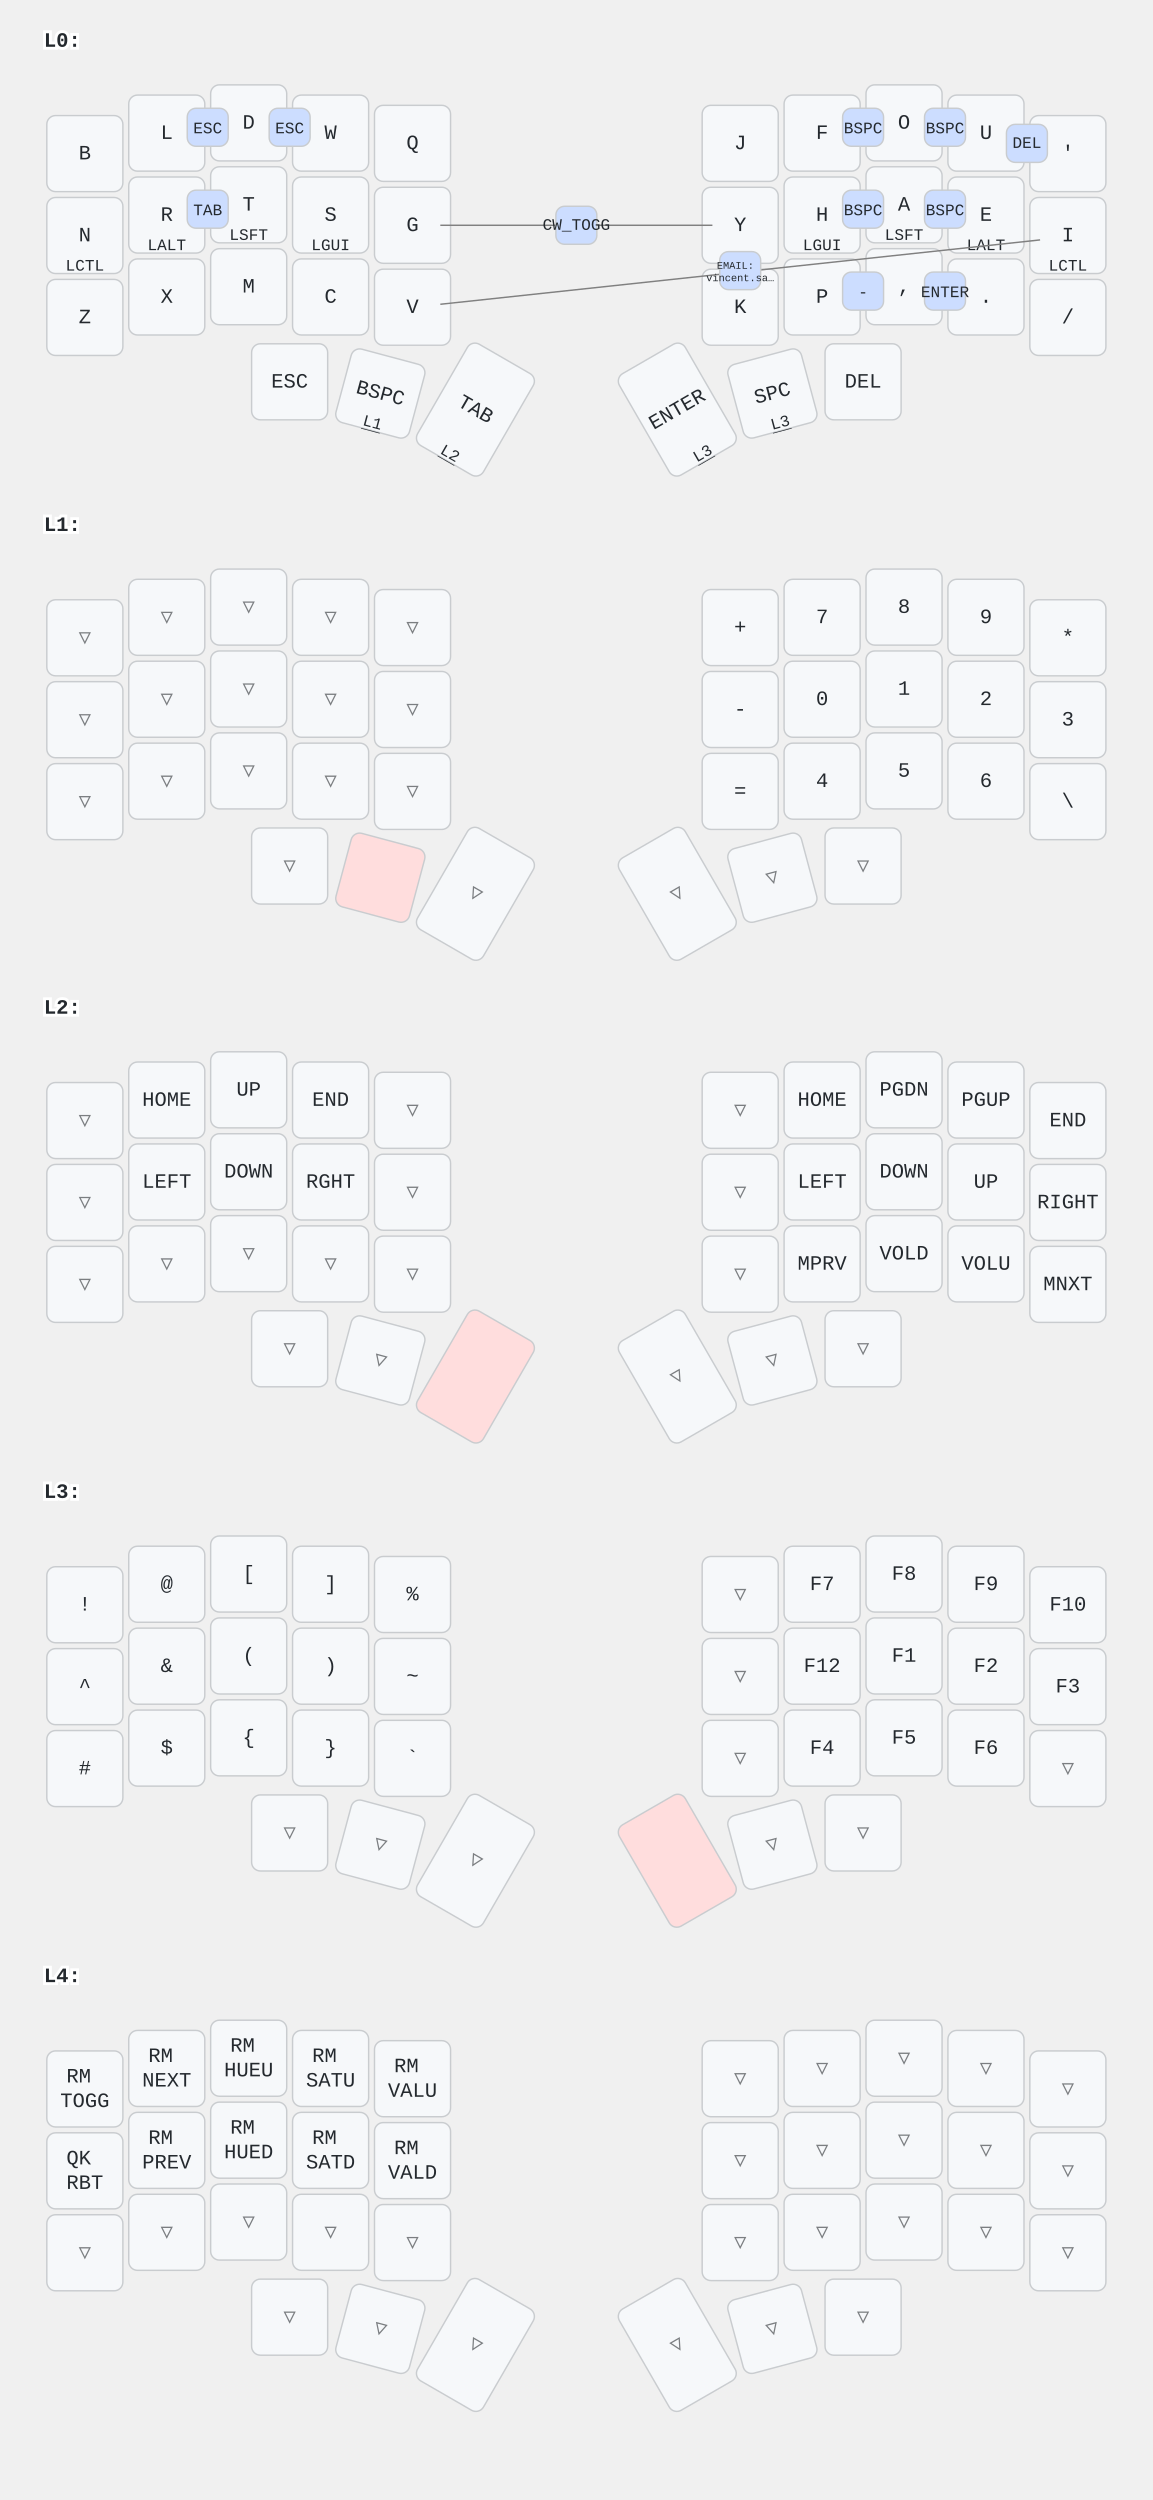
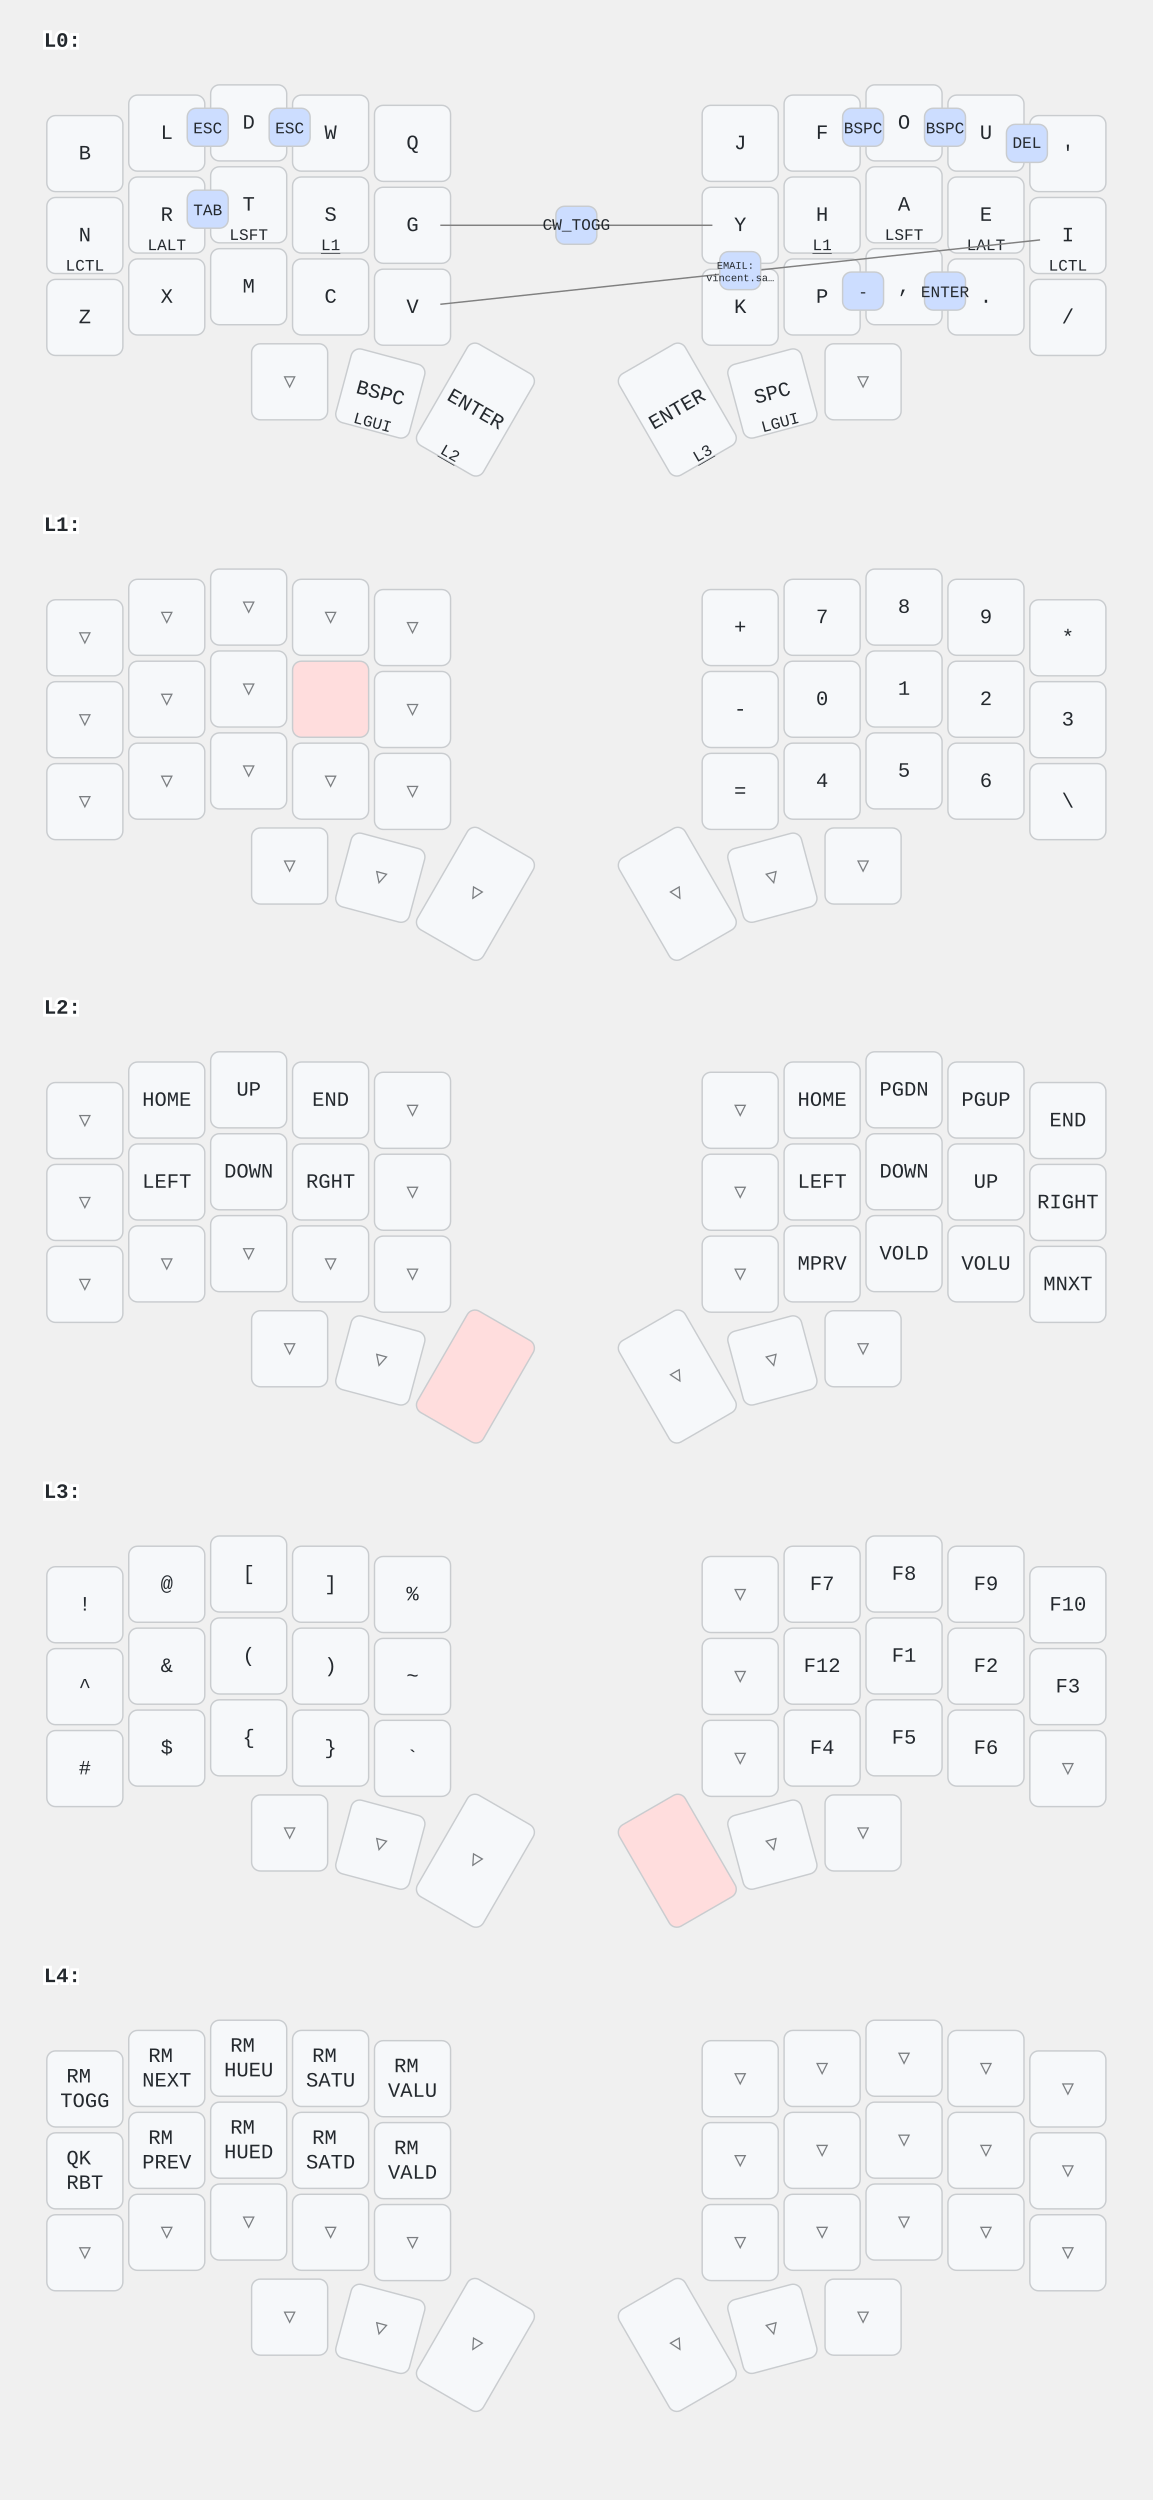
<svg xmlns="http://www.w3.org/2000/svg" width="788" height="1709" viewBox="0 0 788 1709" class="keymap">
  <style>/* inherit to force styles through use tags */
svg path {
    fill: inherit;
}

/* font and background color specifications */
svg.keymap {
    font-family: SFMono-Regular,Consolas,Liberation Mono,Menlo,monospace;
    font-size: 14px;
    font-kerning: normal;
    text-rendering: optimizeLegibility;
    fill: #24292e;
}

/* default key styling */
rect.key {
    fill: #f6f8fa;
}

rect.key, rect.combo {
    stroke: #c9cccf;
    stroke-width: 1;
}

/* default key side styling, only used is draw_key_sides is set */
rect.side {
    filter: brightness(90%);
}

/* color accent for combo boxes */
rect.combo, rect.combo-separate {
    fill: #cdf;
}

/* color accent for held keys */
rect.held, rect.combo.held {
    fill: #fdd;
}

/* color accent for ghost (optional) keys */
rect.ghost, rect.combo.ghost {
    stroke-dasharray: 4, 4;
    stroke-width: 2;
}

text {
    text-anchor: middle;
    dominant-baseline: middle;
}

/* styling for layer labels */
text.label {
    font-weight: bold;
    text-anchor: start;
    stroke: white;
    stroke-width: 4;
    paint-order: stroke;
}

/* styling for optional footer */
text.footer {
    text-anchor: end;
    dominant-baseline: auto;
    stroke: white;
    stroke-width: 4;
    paint-order: stroke;
}

/* styling for combo tap, and key non-tap label text */
text.combo, text.hold, text.shifted, text.left, text.right {
    font-size: 11px;
}

text.hold {
    text-anchor: middle;
    dominant-baseline: auto;
}

text.shifted {
    text-anchor: middle;
    dominant-baseline: hanging;
}

text.left {
    text-anchor: start;
}

text.right {
    text-anchor: end;
}

text.layer-activator {
    text-decoration: underline;
}

/* styling for hold/shifted label text in combo box */
text.combo.hold, text.combo.shifted, text.combo.left, text.combo.right {
    font-size: 8px;
}

/* lighter symbol for transparent keys */
text.trans {
    fill: #7b7e81;
}

/* styling for combo dendrons */
path.combo {
    stroke-width: 1;
    stroke: gray;
    fill: none;
}

/* Start Tabler Icons Cleanup */
/* cannot use height/width with glyphs */
.icon-tabler &gt; path {
    fill: inherit;
    stroke: inherit;
    stroke-width: 2;
}
/* hide tabler's default box */
.icon-tabler &gt; path[stroke="none"][fill="none"] {
    visibility: hidden;
}
/* End Tabler Icons Cleanup */
</style>
  <g transform="translate(30, 0)" class="layer-L0">
    <text x="0" y="28" class="label" id="L0">L0:</text>
    <g transform="translate(0, 56)">
      <g transform="translate(28, 49)" class="key keypos-0">
        <rect rx="6" ry="6" x="-26" y="-26" width="52" height="52" class="key" />
        <text x="0" y="0" class="key tap">B</text>
      </g>
      <g transform="translate(84, 35)" class="key keypos-1">
        <rect rx="6" ry="6" x="-26" y="-26" width="52" height="52" class="key" />
        <text x="0" y="0" class="key tap">L</text>
      </g>
      <g transform="translate(140, 28)" class="key keypos-2">
        <rect rx="6" ry="6" x="-26" y="-26" width="52" height="52" class="key" />
        <text x="0" y="0" class="key tap">D</text>
      </g>
      <g transform="translate(196, 35)" class="key keypos-3">
        <rect rx="6" ry="6" x="-26" y="-26" width="52" height="52" class="key" />
        <text x="0" y="0" class="key tap">W</text>
      </g>
      <g transform="translate(252, 42)" class="key keypos-4">
        <rect rx="6" ry="6" x="-26" y="-26" width="52" height="52" class="key" />
        <text x="0" y="0" class="key tap">Q</text>
      </g>
      <g transform="translate(476, 42)" class="key keypos-5">
        <rect rx="6" ry="6" x="-26" y="-26" width="52" height="52" class="key" />
        <text x="0" y="0" class="key tap">J</text>
      </g>
      <g transform="translate(532, 35)" class="key keypos-6">
        <rect rx="6" ry="6" x="-26" y="-26" width="52" height="52" class="key" />
        <text x="0" y="0" class="key tap">F</text>
      </g>
      <g transform="translate(588, 28)" class="key keypos-7">
        <rect rx="6" ry="6" x="-26" y="-26" width="52" height="52" class="key" />
        <text x="0" y="0" class="key tap">O</text>
      </g>
      <g transform="translate(644, 35)" class="key keypos-8">
        <rect rx="6" ry="6" x="-26" y="-26" width="52" height="52" class="key" />
        <text x="0" y="0" class="key tap">U</text>
      </g>
      <g transform="translate(700, 49)" class="key keypos-9">
        <rect rx="6" ry="6" x="-26" y="-26" width="52" height="52" class="key" />
        <text x="0" y="0" class="key tap">'</text>
      </g>
      <g transform="translate(28, 105)" class="key keypos-10">
        <rect rx="6" ry="6" x="-26" y="-26" width="52" height="52" class="key" />
        <text x="0" y="0" class="key tap">N</text>
        <text x="0" y="24" class="key hold">LCTL</text>
      </g>
      <g transform="translate(84, 91)" class="key keypos-11">
        <rect rx="6" ry="6" x="-26" y="-26" width="52" height="52" class="key" />
        <text x="0" y="0" class="key tap">R</text>
        <text x="0" y="24" class="key hold">LALT</text>
      </g>
      <g transform="translate(140, 84)" class="key keypos-12">
        <rect rx="6" ry="6" x="-26" y="-26" width="52" height="52" class="key" />
        <text x="0" y="0" class="key tap">T</text>
        <text x="0" y="24" class="key hold">LSFT</text>
      </g>
      <g transform="translate(196, 91)" class="key keypos-13">
        <rect rx="6" ry="6" x="-26" y="-26" width="52" height="52" class="key" />
        <text x="0" y="0" class="key tap">S</text>
-         <text x="0" y="24" class="key hold">LGUI</text>
-       </g>
-       <g transform="translate(252, 98)" class="key keypos-14">
-         <rect rx="6" ry="6" x="-26" y="-26" width="52" height="52" class="key" />
-         <text x="0" y="0" class="key tap">G</text>
-       </g>
-       <g transform="translate(476, 98)" class="key keypos-15">
-         <rect rx="6" ry="6" x="-26" y="-26" width="52" height="52" class="key" />
-         <text x="0" y="0" class="key tap">Y</text>
-       </g>
-       <g transform="translate(532, 91)" class="key keypos-16">
-         <rect rx="6" ry="6" x="-26" y="-26" width="52" height="52" class="key" />
-         <text x="0" y="0" class="key tap">H</text>
-         <text x="0" y="24" class="key hold">LGUI</text>
-       </g>
-       <g transform="translate(588, 84)" class="key keypos-17">
-         <rect rx="6" ry="6" x="-26" y="-26" width="52" height="52" class="key" />
-         <text x="0" y="0" class="key tap">A</text>
-         <text x="0" y="24" class="key hold">LSFT</text>
-       </g>
-       <g transform="translate(644, 91)" class="key keypos-18">
-         <rect rx="6" ry="6" x="-26" y="-26" width="52" height="52" class="key" />
-         <text x="0" y="0" class="key tap">E</text>
-         <text x="0" y="24" class="key hold">LALT</text>
-       </g>
-       <g transform="translate(700, 105)" class="key keypos-19">
-         <rect rx="6" ry="6" x="-26" y="-26" width="52" height="52" class="key" />
-         <text x="0" y="0" class="key tap">I</text>
-         <text x="0" y="24" class="key hold">LCTL</text>
-       </g>
-       <g transform="translate(28, 161)" class="key keypos-20">
-         <rect rx="6" ry="6" x="-26" y="-26" width="52" height="52" class="key" />
-         <text x="0" y="0" class="key tap">Z</text>
-       </g>
-       <g transform="translate(84, 147)" class="key keypos-21">
-         <rect rx="6" ry="6" x="-26" y="-26" width="52" height="52" class="key" />
-         <text x="0" y="0" class="key tap">X</text>
-       </g>
-       <g transform="translate(140, 140)" class="key keypos-22">
-         <rect rx="6" ry="6" x="-26" y="-26" width="52" height="52" class="key" />
-         <text x="0" y="0" class="key tap">M</text>
-       </g>
-       <g transform="translate(196, 147)" class="key keypos-23">
-         <rect rx="6" ry="6" x="-26" y="-26" width="52" height="52" class="key" />
-         <text x="0" y="0" class="key tap">C</text>
-       </g>
-       <g transform="translate(252, 154)" class="key keypos-24">
-         <rect rx="6" ry="6" x="-26" y="-26" width="52" height="52" class="key" />
-         <text x="0" y="0" class="key tap">V</text>
-       </g>
-       <g transform="translate(476, 154)" class="key keypos-25">
-         <rect rx="6" ry="6" x="-26" y="-26" width="52" height="52" class="key" />
-         <text x="0" y="0" class="key tap">K</text>
-       </g>
-       <g transform="translate(532, 147)" class="key keypos-26">
-         <rect rx="6" ry="6" x="-26" y="-26" width="52" height="52" class="key" />
-         <text x="0" y="0" class="key tap">P</text>
-       </g>
-       <g transform="translate(588, 140)" class="key keypos-27">
-         <rect rx="6" ry="6" x="-26" y="-26" width="52" height="52" class="key" />
-         <text x="0" y="0" class="key tap">,</text>
-       </g>
-       <g transform="translate(644, 147)" class="key keypos-28">
-         <rect rx="6" ry="6" x="-26" y="-26" width="52" height="52" class="key" />
-         <text x="0" y="0" class="key tap">.</text>
-       </g>
-       <g transform="translate(700, 161)" class="key keypos-29">
-         <rect rx="6" ry="6" x="-26" y="-26" width="52" height="52" class="key" />
-         <text x="0" y="0" class="key tap">/</text>
-       </g>
-       <g transform="translate(168, 205)" class="key keypos-30">
-         <rect rx="6" ry="6" x="-26" y="-26" width="52" height="52" class="key" />
-         <text x="0" y="0" class="key tap">ESC</text>
-       </g>
-       <g transform="translate(230, 213) rotate(15.0)" class="key keypos-31">
-         <rect rx="6" ry="6" x="-26" y="-26" width="52" height="52" class="key" />
-         <text x="0" y="0" class="key tap">BSPC</text>
        <a href="#L1">
          <text x="0" y="24" class="key hold layer-activator">L1</text>
        </a>
      </g>
+       <g transform="translate(252, 98)" class="key keypos-14">
+         <rect rx="6" ry="6" x="-26" y="-26" width="52" height="52" class="key" />
+         <text x="0" y="0" class="key tap">G</text>
+       </g>
+       <g transform="translate(476, 98)" class="key keypos-15">
+         <rect rx="6" ry="6" x="-26" y="-26" width="52" height="52" class="key" />
+         <text x="0" y="0" class="key tap">Y</text>
+       </g>
+       <g transform="translate(532, 91)" class="key keypos-16">
+         <rect rx="6" ry="6" x="-26" y="-26" width="52" height="52" class="key" />
+         <text x="0" y="0" class="key tap">H</text>
+         <a href="#L1">
+           <text x="0" y="24" class="key hold layer-activator">L1</text>
+         </a>
+       </g>
+       <g transform="translate(588, 84)" class="key keypos-17">
+         <rect rx="6" ry="6" x="-26" y="-26" width="52" height="52" class="key" />
+         <text x="0" y="0" class="key tap">A</text>
+         <text x="0" y="24" class="key hold">LSFT</text>
+       </g>
+       <g transform="translate(644, 91)" class="key keypos-18">
+         <rect rx="6" ry="6" x="-26" y="-26" width="52" height="52" class="key" />
+         <text x="0" y="0" class="key tap">E</text>
+         <text x="0" y="24" class="key hold">LALT</text>
+       </g>
+       <g transform="translate(700, 105)" class="key keypos-19">
+         <rect rx="6" ry="6" x="-26" y="-26" width="52" height="52" class="key" />
+         <text x="0" y="0" class="key tap">I</text>
+         <text x="0" y="24" class="key hold">LCTL</text>
+       </g>
+       <g transform="translate(28, 161)" class="key keypos-20">
+         <rect rx="6" ry="6" x="-26" y="-26" width="52" height="52" class="key" />
+         <text x="0" y="0" class="key tap">Z</text>
+       </g>
+       <g transform="translate(84, 147)" class="key keypos-21">
+         <rect rx="6" ry="6" x="-26" y="-26" width="52" height="52" class="key" />
+         <text x="0" y="0" class="key tap">X</text>
+       </g>
+       <g transform="translate(140, 140)" class="key keypos-22">
+         <rect rx="6" ry="6" x="-26" y="-26" width="52" height="52" class="key" />
+         <text x="0" y="0" class="key tap">M</text>
+       </g>
+       <g transform="translate(196, 147)" class="key keypos-23">
+         <rect rx="6" ry="6" x="-26" y="-26" width="52" height="52" class="key" />
+         <text x="0" y="0" class="key tap">C</text>
+       </g>
+       <g transform="translate(252, 154)" class="key keypos-24">
+         <rect rx="6" ry="6" x="-26" y="-26" width="52" height="52" class="key" />
+         <text x="0" y="0" class="key tap">V</text>
+       </g>
+       <g transform="translate(476, 154)" class="key keypos-25">
+         <rect rx="6" ry="6" x="-26" y="-26" width="52" height="52" class="key" />
+         <text x="0" y="0" class="key tap">K</text>
+       </g>
+       <g transform="translate(532, 147)" class="key keypos-26">
+         <rect rx="6" ry="6" x="-26" y="-26" width="52" height="52" class="key" />
+         <text x="0" y="0" class="key tap">P</text>
+       </g>
+       <g transform="translate(588, 140)" class="key keypos-27">
+         <rect rx="6" ry="6" x="-26" y="-26" width="52" height="52" class="key" />
+         <text x="0" y="0" class="key tap">,</text>
+       </g>
+       <g transform="translate(644, 147)" class="key keypos-28">
+         <rect rx="6" ry="6" x="-26" y="-26" width="52" height="52" class="key" />
+         <text x="0" y="0" class="key tap">.</text>
+       </g>
+       <g transform="translate(700, 161)" class="key keypos-29">
+         <rect rx="6" ry="6" x="-26" y="-26" width="52" height="52" class="key" />
+         <text x="0" y="0" class="key tap">/</text>
+       </g>
+       <g transform="translate(168, 205)" class="key trans keypos-30">
+         <rect rx="6" ry="6" x="-26" y="-26" width="52" height="52" class="key trans" />
+         <text x="0" y="0" class="key trans tap">▽</text>
+       </g>
+       <g transform="translate(230, 213) rotate(15.0)" class="key keypos-31">
+         <rect rx="6" ry="6" x="-26" y="-26" width="52" height="52" class="key" />
+         <text x="0" y="0" class="key tap">BSPC</text>
+         <text x="0" y="24" class="key hold">LGUI</text>
+       </g>
      <g transform="translate(295, 224) rotate(30.0)" class="key keypos-32">
        <rect rx="6" ry="6" x="-26" y="-40" width="52" height="80" class="key" />
-         <text x="0" y="0" class="key tap">TAB</text>
+         <text x="0" y="0" class="key tap">ENTER</text>
        <a href="#L2">
          <text x="0" y="38" class="key hold layer-activator">L2</text>
        </a>
      </g>
      <g transform="translate(433, 224) rotate(-30.0)" class="key keypos-33">
        <rect rx="6" ry="6" x="-26" y="-40" width="52" height="80" class="key" />
        <text x="0" y="0" class="key tap">ENTER</text>
        <a href="#L3">
          <text x="0" y="38" class="key hold layer-activator">L3</text>
        </a>
      </g>
      <g transform="translate(498, 213) rotate(-15.0)" class="key keypos-34">
        <rect rx="6" ry="6" x="-26" y="-26" width="52" height="52" class="key" />
        <text x="0" y="0" class="key tap">SPC</text>
-         <a href="#L3">
-           <text x="0" y="24" class="key hold layer-activator">L3</text>
-         </a>
-       </g>
-       <g transform="translate(560, 205)" class="key keypos-35">
-         <rect rx="6" ry="6" x="-26" y="-26" width="52" height="52" class="key" />
-         <text x="0" y="0" class="key tap">DEL</text>
+         <text x="0" y="24" class="key hold">LGUI</text>
+       </g>
+       <g transform="translate(560, 205)" class="key trans keypos-35">
+         <rect rx="6" ry="6" x="-26" y="-26" width="52" height="52" class="key trans" />
+         <text x="0" y="0" class="key trans tap">▽</text>
      </g>
      <g class="combo combopos-0">
        <rect rx="6" ry="6" x="154" y="18" width="28" height="26" class="combo" />
        <text x="168" y="32" class="combo tap">ESC</text>
      </g>
      <g class="combo combopos-1">
        <rect rx="6" ry="6" x="98" y="18" width="28" height="26" class="combo" />
        <text x="112" y="32" class="combo tap">ESC</text>
      </g>
      <g class="combo combopos-2">
        <rect rx="6" ry="6" x="98" y="74" width="28" height="26" class="combo" />
        <text x="112" y="88" class="combo tap">TAB</text>
      </g>
      <g class="combo combopos-3">
-         <rect rx="6" ry="6" x="546" y="74" width="28" height="26" class="combo" />
-         <text x="560" y="88" class="combo tap">BSPC</text>
-       </g>
-       <g class="combo combopos-4">
-         <rect rx="6" ry="6" x="602" y="74" width="28" height="26" class="combo" />
-         <text x="616" y="88" class="combo tap">BSPC</text>
-       </g>
-       <g class="combo combopos-5">
        <rect rx="6" ry="6" x="658" y="29" width="28" height="26" class="combo" />
        <text x="672" y="42" class="combo tap">DEL</text>
      </g>
-       <g class="combo combopos-6">
+       <g class="combo combopos-4">
        <rect rx="6" ry="6" x="546" y="18" width="28" height="26" class="combo" />
        <text x="560" y="32" class="combo tap">BSPC</text>
      </g>
-       <g class="combo combopos-7">
+       <g class="combo combopos-5">
        <rect rx="6" ry="6" x="602" y="18" width="28" height="26" class="combo" />
        <text x="616" y="32" class="combo tap">BSPC</text>
      </g>
-       <g class="combo combopos-8">
+       <g class="combo combopos-6">
        <rect rx="6" ry="6" x="546" y="130" width="28" height="26" class="combo" />
        <text x="560" y="144" class="combo tap">-</text>
      </g>
-       <g class="combo combopos-9">
+       <g class="combo combopos-7">
        <rect rx="6" ry="6" x="602" y="130" width="28" height="26" class="combo" />
        <text x="616" y="144" class="combo tap">ENTER</text>
      </g>
-       <g class="combo combopos-10">
+       <g class="combo combopos-8">
        <path d="M364,98 l-93,0" class="combo" />
        <path d="M364,98 l93,0" class="combo" />
        <rect rx="6" ry="6" x="350" y="85" width="28" height="26" class="combo" />
        <text x="364" y="98" class="combo tap">CW_TOGG</text>
      </g>
-       <g class="combo combopos-11">
+       <g class="combo combopos-9">
        <path d="M476,130 l-205,22" class="combo" />
        <path d="M476,130 l205,-22" class="combo" />
        <rect rx="6" ry="6" x="462" y="116" width="28" height="26" class="combo" />
        <text x="476" y="130" class="combo tap">
          <tspan x="476" dy="-0.6em" style="font-size: 64%">EMAIL:</tspan>
          <tspan x="476" dy="1.2em" style="font-size: 64%">vincent.sa…</tspan>
        </text>
      </g>
    </g>
  </g>
  <g transform="translate(30, 331)" class="layer-L1">
    <text x="0" y="28" class="label" id="L1">L1:</text>
    <g transform="translate(0, 56)">
      <g transform="translate(28, 49)" class="key trans keypos-0">
        <rect rx="6" ry="6" x="-26" y="-26" width="52" height="52" class="key trans" />
        <text x="0" y="0" class="key trans tap">▽</text>
      </g>
      <g transform="translate(84, 35)" class="key trans keypos-1">
        <rect rx="6" ry="6" x="-26" y="-26" width="52" height="52" class="key trans" />
        <text x="0" y="0" class="key trans tap">▽</text>
      </g>
      <g transform="translate(140, 28)" class="key trans keypos-2">
        <rect rx="6" ry="6" x="-26" y="-26" width="52" height="52" class="key trans" />
        <text x="0" y="0" class="key trans tap">▽</text>
      </g>
      <g transform="translate(196, 35)" class="key trans keypos-3">
        <rect rx="6" ry="6" x="-26" y="-26" width="52" height="52" class="key trans" />
        <text x="0" y="0" class="key trans tap">▽</text>
      </g>
      <g transform="translate(252, 42)" class="key trans keypos-4">
        <rect rx="6" ry="6" x="-26" y="-26" width="52" height="52" class="key trans" />
        <text x="0" y="0" class="key trans tap">▽</text>
      </g>
      <g transform="translate(476, 42)" class="key keypos-5">
        <rect rx="6" ry="6" x="-26" y="-26" width="52" height="52" class="key" />
        <text x="0" y="0" class="key tap">+</text>
      </g>
      <g transform="translate(532, 35)" class="key keypos-6">
        <rect rx="6" ry="6" x="-26" y="-26" width="52" height="52" class="key" />
        <text x="0" y="0" class="key tap">7</text>
      </g>
      <g transform="translate(588, 28)" class="key keypos-7">
        <rect rx="6" ry="6" x="-26" y="-26" width="52" height="52" class="key" />
        <text x="0" y="0" class="key tap">8</text>
      </g>
      <g transform="translate(644, 35)" class="key keypos-8">
        <rect rx="6" ry="6" x="-26" y="-26" width="52" height="52" class="key" />
        <text x="0" y="0" class="key tap">9</text>
      </g>
      <g transform="translate(700, 49)" class="key keypos-9">
        <rect rx="6" ry="6" x="-26" y="-26" width="52" height="52" class="key" />
        <text x="0" y="0" class="key tap">*</text>
      </g>
      <g transform="translate(28, 105)" class="key trans keypos-10">
        <rect rx="6" ry="6" x="-26" y="-26" width="52" height="52" class="key trans" />
        <text x="0" y="0" class="key trans tap">▽</text>
      </g>
      <g transform="translate(84, 91)" class="key trans keypos-11">
        <rect rx="6" ry="6" x="-26" y="-26" width="52" height="52" class="key trans" />
        <text x="0" y="0" class="key trans tap">▽</text>
      </g>
      <g transform="translate(140, 84)" class="key trans keypos-12">
        <rect rx="6" ry="6" x="-26" y="-26" width="52" height="52" class="key trans" />
        <text x="0" y="0" class="key trans tap">▽</text>
      </g>
-       <g transform="translate(196, 91)" class="key trans keypos-13">
-         <rect rx="6" ry="6" x="-26" y="-26" width="52" height="52" class="key trans" />
-         <text x="0" y="0" class="key trans tap">▽</text>
+       <g transform="translate(196, 91)" class="key held keypos-13">
+         <rect rx="6" ry="6" x="-26" y="-26" width="52" height="52" class="key held" />
      </g>
      <g transform="translate(252, 98)" class="key trans keypos-14">
        <rect rx="6" ry="6" x="-26" y="-26" width="52" height="52" class="key trans" />
        <text x="0" y="0" class="key trans tap">▽</text>
      </g>
      <g transform="translate(476, 98)" class="key keypos-15">
        <rect rx="6" ry="6" x="-26" y="-26" width="52" height="52" class="key" />
        <text x="0" y="0" class="key tap">-</text>
      </g>
      <g transform="translate(532, 91)" class="key keypos-16">
        <rect rx="6" ry="6" x="-26" y="-26" width="52" height="52" class="key" />
        <text x="0" y="0" class="key tap">0</text>
      </g>
      <g transform="translate(588, 84)" class="key keypos-17">
        <rect rx="6" ry="6" x="-26" y="-26" width="52" height="52" class="key" />
        <text x="0" y="0" class="key tap">1</text>
      </g>
      <g transform="translate(644, 91)" class="key keypos-18">
        <rect rx="6" ry="6" x="-26" y="-26" width="52" height="52" class="key" />
        <text x="0" y="0" class="key tap">2</text>
      </g>
      <g transform="translate(700, 105)" class="key keypos-19">
        <rect rx="6" ry="6" x="-26" y="-26" width="52" height="52" class="key" />
        <text x="0" y="0" class="key tap">3</text>
      </g>
      <g transform="translate(28, 161)" class="key trans keypos-20">
        <rect rx="6" ry="6" x="-26" y="-26" width="52" height="52" class="key trans" />
        <text x="0" y="0" class="key trans tap">▽</text>
      </g>
      <g transform="translate(84, 147)" class="key trans keypos-21">
        <rect rx="6" ry="6" x="-26" y="-26" width="52" height="52" class="key trans" />
        <text x="0" y="0" class="key trans tap">▽</text>
      </g>
      <g transform="translate(140, 140)" class="key trans keypos-22">
        <rect rx="6" ry="6" x="-26" y="-26" width="52" height="52" class="key trans" />
        <text x="0" y="0" class="key trans tap">▽</text>
      </g>
      <g transform="translate(196, 147)" class="key trans keypos-23">
        <rect rx="6" ry="6" x="-26" y="-26" width="52" height="52" class="key trans" />
        <text x="0" y="0" class="key trans tap">▽</text>
      </g>
      <g transform="translate(252, 154)" class="key trans keypos-24">
        <rect rx="6" ry="6" x="-26" y="-26" width="52" height="52" class="key trans" />
        <text x="0" y="0" class="key trans tap">▽</text>
      </g>
      <g transform="translate(476, 154)" class="key keypos-25">
        <rect rx="6" ry="6" x="-26" y="-26" width="52" height="52" class="key" />
        <text x="0" y="0" class="key tap">=</text>
      </g>
      <g transform="translate(532, 147)" class="key keypos-26">
        <rect rx="6" ry="6" x="-26" y="-26" width="52" height="52" class="key" />
        <text x="0" y="0" class="key tap">4</text>
      </g>
      <g transform="translate(588, 140)" class="key keypos-27">
        <rect rx="6" ry="6" x="-26" y="-26" width="52" height="52" class="key" />
        <text x="0" y="0" class="key tap">5</text>
      </g>
      <g transform="translate(644, 147)" class="key keypos-28">
        <rect rx="6" ry="6" x="-26" y="-26" width="52" height="52" class="key" />
        <text x="0" y="0" class="key tap">6</text>
      </g>
      <g transform="translate(700, 161)" class="key keypos-29">
        <rect rx="6" ry="6" x="-26" y="-26" width="52" height="52" class="key" />
        <text x="0" y="0" class="key tap">\</text>
      </g>
      <g transform="translate(168, 205)" class="key trans keypos-30">
        <rect rx="6" ry="6" x="-26" y="-26" width="52" height="52" class="key trans" />
        <text x="0" y="0" class="key trans tap">▽</text>
      </g>
-       <g transform="translate(230, 213) rotate(15.0)" class="key held keypos-31">
-         <rect rx="6" ry="6" x="-26" y="-26" width="52" height="52" class="key held" />
+       <g transform="translate(230, 213) rotate(15.0)" class="key trans keypos-31">
+         <rect rx="6" ry="6" x="-26" y="-26" width="52" height="52" class="key trans" />
+         <text x="0" y="0" class="key trans tap">▽</text>
      </g>
      <g transform="translate(295, 224) rotate(30.0)" class="key trans keypos-32">
        <rect rx="6" ry="6" x="-26" y="-40" width="52" height="80" class="key trans" />
        <text x="0" y="0" class="key trans tap">▽</text>
      </g>
      <g transform="translate(433, 224) rotate(-30.0)" class="key trans keypos-33">
        <rect rx="6" ry="6" x="-26" y="-40" width="52" height="80" class="key trans" />
        <text x="0" y="0" class="key trans tap">▽</text>
      </g>
      <g transform="translate(498, 213) rotate(-15.0)" class="key trans keypos-34">
        <rect rx="6" ry="6" x="-26" y="-26" width="52" height="52" class="key trans" />
        <text x="0" y="0" class="key trans tap">▽</text>
      </g>
      <g transform="translate(560, 205)" class="key trans keypos-35">
        <rect rx="6" ry="6" x="-26" y="-26" width="52" height="52" class="key trans" />
        <text x="0" y="0" class="key trans tap">▽</text>
      </g>
    </g>
  </g>
  <g transform="translate(30, 661)" class="layer-L2">
    <text x="0" y="28" class="label" id="L2">L2:</text>
    <g transform="translate(0, 56)">
      <g transform="translate(28, 49)" class="key trans keypos-0">
        <rect rx="6" ry="6" x="-26" y="-26" width="52" height="52" class="key trans" />
        <text x="0" y="0" class="key trans tap">▽</text>
      </g>
      <g transform="translate(84, 35)" class="key keypos-1">
        <rect rx="6" ry="6" x="-26" y="-26" width="52" height="52" class="key" />
        <text x="0" y="0" class="key tap">HOME</text>
      </g>
      <g transform="translate(140, 28)" class="key keypos-2">
        <rect rx="6" ry="6" x="-26" y="-26" width="52" height="52" class="key" />
        <text x="0" y="0" class="key tap">UP</text>
      </g>
      <g transform="translate(196, 35)" class="key keypos-3">
        <rect rx="6" ry="6" x="-26" y="-26" width="52" height="52" class="key" />
        <text x="0" y="0" class="key tap">END</text>
      </g>
      <g transform="translate(252, 42)" class="key trans keypos-4">
        <rect rx="6" ry="6" x="-26" y="-26" width="52" height="52" class="key trans" />
        <text x="0" y="0" class="key trans tap">▽</text>
      </g>
      <g transform="translate(476, 42)" class="key trans keypos-5">
        <rect rx="6" ry="6" x="-26" y="-26" width="52" height="52" class="key trans" />
        <text x="0" y="0" class="key trans tap">▽</text>
      </g>
      <g transform="translate(532, 35)" class="key keypos-6">
        <rect rx="6" ry="6" x="-26" y="-26" width="52" height="52" class="key" />
        <text x="0" y="0" class="key tap">HOME</text>
      </g>
      <g transform="translate(588, 28)" class="key keypos-7">
        <rect rx="6" ry="6" x="-26" y="-26" width="52" height="52" class="key" />
        <text x="0" y="0" class="key tap">PGDN</text>
      </g>
      <g transform="translate(644, 35)" class="key keypos-8">
        <rect rx="6" ry="6" x="-26" y="-26" width="52" height="52" class="key" />
        <text x="0" y="0" class="key tap">PGUP</text>
      </g>
      <g transform="translate(700, 49)" class="key keypos-9">
        <rect rx="6" ry="6" x="-26" y="-26" width="52" height="52" class="key" />
        <text x="0" y="0" class="key tap">END</text>
      </g>
      <g transform="translate(28, 105)" class="key trans keypos-10">
        <rect rx="6" ry="6" x="-26" y="-26" width="52" height="52" class="key trans" />
        <text x="0" y="0" class="key trans tap">▽</text>
      </g>
      <g transform="translate(84, 91)" class="key keypos-11">
        <rect rx="6" ry="6" x="-26" y="-26" width="52" height="52" class="key" />
        <text x="0" y="0" class="key tap">LEFT</text>
      </g>
      <g transform="translate(140, 84)" class="key keypos-12">
        <rect rx="6" ry="6" x="-26" y="-26" width="52" height="52" class="key" />
        <text x="0" y="0" class="key tap">DOWN</text>
      </g>
      <g transform="translate(196, 91)" class="key keypos-13">
        <rect rx="6" ry="6" x="-26" y="-26" width="52" height="52" class="key" />
        <text x="0" y="0" class="key tap">RGHT</text>
      </g>
      <g transform="translate(252, 98)" class="key trans keypos-14">
        <rect rx="6" ry="6" x="-26" y="-26" width="52" height="52" class="key trans" />
        <text x="0" y="0" class="key trans tap">▽</text>
      </g>
      <g transform="translate(476, 98)" class="key trans keypos-15">
        <rect rx="6" ry="6" x="-26" y="-26" width="52" height="52" class="key trans" />
        <text x="0" y="0" class="key trans tap">▽</text>
      </g>
      <g transform="translate(532, 91)" class="key keypos-16">
        <rect rx="6" ry="6" x="-26" y="-26" width="52" height="52" class="key" />
        <text x="0" y="0" class="key tap">LEFT</text>
      </g>
      <g transform="translate(588, 84)" class="key keypos-17">
        <rect rx="6" ry="6" x="-26" y="-26" width="52" height="52" class="key" />
        <text x="0" y="0" class="key tap">DOWN</text>
      </g>
      <g transform="translate(644, 91)" class="key keypos-18">
        <rect rx="6" ry="6" x="-26" y="-26" width="52" height="52" class="key" />
        <text x="0" y="0" class="key tap">UP</text>
      </g>
      <g transform="translate(700, 105)" class="key keypos-19">
        <rect rx="6" ry="6" x="-26" y="-26" width="52" height="52" class="key" />
        <text x="0" y="0" class="key tap">RIGHT</text>
      </g>
      <g transform="translate(28, 161)" class="key trans keypos-20">
        <rect rx="6" ry="6" x="-26" y="-26" width="52" height="52" class="key trans" />
        <text x="0" y="0" class="key trans tap">▽</text>
      </g>
      <g transform="translate(84, 147)" class="key trans keypos-21">
        <rect rx="6" ry="6" x="-26" y="-26" width="52" height="52" class="key trans" />
        <text x="0" y="0" class="key trans tap">▽</text>
      </g>
      <g transform="translate(140, 140)" class="key trans keypos-22">
        <rect rx="6" ry="6" x="-26" y="-26" width="52" height="52" class="key trans" />
        <text x="0" y="0" class="key trans tap">▽</text>
      </g>
      <g transform="translate(196, 147)" class="key trans keypos-23">
        <rect rx="6" ry="6" x="-26" y="-26" width="52" height="52" class="key trans" />
        <text x="0" y="0" class="key trans tap">▽</text>
      </g>
      <g transform="translate(252, 154)" class="key trans keypos-24">
        <rect rx="6" ry="6" x="-26" y="-26" width="52" height="52" class="key trans" />
        <text x="0" y="0" class="key trans tap">▽</text>
      </g>
      <g transform="translate(476, 154)" class="key trans keypos-25">
        <rect rx="6" ry="6" x="-26" y="-26" width="52" height="52" class="key trans" />
        <text x="0" y="0" class="key trans tap">▽</text>
      </g>
      <g transform="translate(532, 147)" class="key keypos-26">
        <rect rx="6" ry="6" x="-26" y="-26" width="52" height="52" class="key" />
        <text x="0" y="0" class="key tap">MPRV</text>
      </g>
      <g transform="translate(588, 140)" class="key keypos-27">
        <rect rx="6" ry="6" x="-26" y="-26" width="52" height="52" class="key" />
        <text x="0" y="0" class="key tap">VOLD</text>
      </g>
      <g transform="translate(644, 147)" class="key keypos-28">
        <rect rx="6" ry="6" x="-26" y="-26" width="52" height="52" class="key" />
        <text x="0" y="0" class="key tap">VOLU</text>
      </g>
      <g transform="translate(700, 161)" class="key keypos-29">
        <rect rx="6" ry="6" x="-26" y="-26" width="52" height="52" class="key" />
        <text x="0" y="0" class="key tap">MNXT</text>
      </g>
      <g transform="translate(168, 205)" class="key trans keypos-30">
        <rect rx="6" ry="6" x="-26" y="-26" width="52" height="52" class="key trans" />
        <text x="0" y="0" class="key trans tap">▽</text>
      </g>
      <g transform="translate(230, 213) rotate(15.0)" class="key trans keypos-31">
        <rect rx="6" ry="6" x="-26" y="-26" width="52" height="52" class="key trans" />
        <text x="0" y="0" class="key trans tap">▽</text>
      </g>
      <g transform="translate(295, 224) rotate(30.0)" class="key held keypos-32">
        <rect rx="6" ry="6" x="-26" y="-40" width="52" height="80" class="key held" />
      </g>
      <g transform="translate(433, 224) rotate(-30.0)" class="key trans keypos-33">
        <rect rx="6" ry="6" x="-26" y="-40" width="52" height="80" class="key trans" />
        <text x="0" y="0" class="key trans tap">▽</text>
      </g>
      <g transform="translate(498, 213) rotate(-15.0)" class="key trans keypos-34">
        <rect rx="6" ry="6" x="-26" y="-26" width="52" height="52" class="key trans" />
        <text x="0" y="0" class="key trans tap">▽</text>
      </g>
      <g transform="translate(560, 205)" class="key trans keypos-35">
        <rect rx="6" ry="6" x="-26" y="-26" width="52" height="52" class="key trans" />
        <text x="0" y="0" class="key trans tap">▽</text>
      </g>
    </g>
  </g>
  <g transform="translate(30, 992)" class="layer-L3">
    <text x="0" y="28" class="label" id="L3">L3:</text>
    <g transform="translate(0, 56)">
      <g transform="translate(28, 49)" class="key keypos-0">
        <rect rx="6" ry="6" x="-26" y="-26" width="52" height="52" class="key" />
        <text x="0" y="0" class="key tap">!</text>
      </g>
      <g transform="translate(84, 35)" class="key keypos-1">
        <rect rx="6" ry="6" x="-26" y="-26" width="52" height="52" class="key" />
        <text x="0" y="0" class="key tap">@</text>
      </g>
      <g transform="translate(140, 28)" class="key keypos-2">
        <rect rx="6" ry="6" x="-26" y="-26" width="52" height="52" class="key" />
        <text x="0" y="0" class="key tap">[</text>
      </g>
      <g transform="translate(196, 35)" class="key keypos-3">
        <rect rx="6" ry="6" x="-26" y="-26" width="52" height="52" class="key" />
        <text x="0" y="0" class="key tap">]</text>
      </g>
      <g transform="translate(252, 42)" class="key keypos-4">
        <rect rx="6" ry="6" x="-26" y="-26" width="52" height="52" class="key" />
        <text x="0" y="0" class="key tap">%</text>
      </g>
      <g transform="translate(476, 42)" class="key trans keypos-5">
        <rect rx="6" ry="6" x="-26" y="-26" width="52" height="52" class="key trans" />
        <text x="0" y="0" class="key trans tap">▽</text>
      </g>
      <g transform="translate(532, 35)" class="key keypos-6">
        <rect rx="6" ry="6" x="-26" y="-26" width="52" height="52" class="key" />
        <text x="0" y="0" class="key tap">F7</text>
      </g>
      <g transform="translate(588, 28)" class="key keypos-7">
        <rect rx="6" ry="6" x="-26" y="-26" width="52" height="52" class="key" />
        <text x="0" y="0" class="key tap">F8</text>
      </g>
      <g transform="translate(644, 35)" class="key keypos-8">
        <rect rx="6" ry="6" x="-26" y="-26" width="52" height="52" class="key" />
        <text x="0" y="0" class="key tap">F9</text>
      </g>
      <g transform="translate(700, 49)" class="key keypos-9">
        <rect rx="6" ry="6" x="-26" y="-26" width="52" height="52" class="key" />
        <text x="0" y="0" class="key tap">F10</text>
      </g>
      <g transform="translate(28, 105)" class="key keypos-10">
        <rect rx="6" ry="6" x="-26" y="-26" width="52" height="52" class="key" />
        <text x="0" y="0" class="key tap">^</text>
      </g>
      <g transform="translate(84, 91)" class="key keypos-11">
        <rect rx="6" ry="6" x="-26" y="-26" width="52" height="52" class="key" />
        <text x="0" y="0" class="key tap">&amp;</text>
      </g>
      <g transform="translate(140, 84)" class="key keypos-12">
        <rect rx="6" ry="6" x="-26" y="-26" width="52" height="52" class="key" />
        <text x="0" y="0" class="key tap">(</text>
      </g>
      <g transform="translate(196, 91)" class="key keypos-13">
        <rect rx="6" ry="6" x="-26" y="-26" width="52" height="52" class="key" />
        <text x="0" y="0" class="key tap">)</text>
      </g>
      <g transform="translate(252, 98)" class="key keypos-14">
        <rect rx="6" ry="6" x="-26" y="-26" width="52" height="52" class="key" />
        <text x="0" y="0" class="key tap">~</text>
      </g>
      <g transform="translate(476, 98)" class="key trans keypos-15">
        <rect rx="6" ry="6" x="-26" y="-26" width="52" height="52" class="key trans" />
        <text x="0" y="0" class="key trans tap">▽</text>
      </g>
      <g transform="translate(532, 91)" class="key keypos-16">
        <rect rx="6" ry="6" x="-26" y="-26" width="52" height="52" class="key" />
        <text x="0" y="0" class="key tap">F12</text>
      </g>
      <g transform="translate(588, 84)" class="key keypos-17">
        <rect rx="6" ry="6" x="-26" y="-26" width="52" height="52" class="key" />
        <text x="0" y="0" class="key tap">F1</text>
      </g>
      <g transform="translate(644, 91)" class="key keypos-18">
        <rect rx="6" ry="6" x="-26" y="-26" width="52" height="52" class="key" />
        <text x="0" y="0" class="key tap">F2</text>
      </g>
      <g transform="translate(700, 105)" class="key keypos-19">
        <rect rx="6" ry="6" x="-26" y="-26" width="52" height="52" class="key" />
        <text x="0" y="0" class="key tap">F3</text>
      </g>
      <g transform="translate(28, 161)" class="key keypos-20">
        <rect rx="6" ry="6" x="-26" y="-26" width="52" height="52" class="key" />
        <text x="0" y="0" class="key tap">#</text>
      </g>
      <g transform="translate(84, 147)" class="key keypos-21">
        <rect rx="6" ry="6" x="-26" y="-26" width="52" height="52" class="key" />
        <text x="0" y="0" class="key tap">$</text>
      </g>
      <g transform="translate(140, 140)" class="key keypos-22">
        <rect rx="6" ry="6" x="-26" y="-26" width="52" height="52" class="key" />
        <text x="0" y="0" class="key tap">{</text>
      </g>
      <g transform="translate(196, 147)" class="key keypos-23">
        <rect rx="6" ry="6" x="-26" y="-26" width="52" height="52" class="key" />
        <text x="0" y="0" class="key tap">}</text>
      </g>
      <g transform="translate(252, 154)" class="key keypos-24">
        <rect rx="6" ry="6" x="-26" y="-26" width="52" height="52" class="key" />
        <text x="0" y="0" class="key tap">`</text>
      </g>
      <g transform="translate(476, 154)" class="key trans keypos-25">
        <rect rx="6" ry="6" x="-26" y="-26" width="52" height="52" class="key trans" />
        <text x="0" y="0" class="key trans tap">▽</text>
      </g>
      <g transform="translate(532, 147)" class="key keypos-26">
        <rect rx="6" ry="6" x="-26" y="-26" width="52" height="52" class="key" />
        <text x="0" y="0" class="key tap">F4</text>
      </g>
      <g transform="translate(588, 140)" class="key keypos-27">
        <rect rx="6" ry="6" x="-26" y="-26" width="52" height="52" class="key" />
        <text x="0" y="0" class="key tap">F5</text>
      </g>
      <g transform="translate(644, 147)" class="key keypos-28">
        <rect rx="6" ry="6" x="-26" y="-26" width="52" height="52" class="key" />
        <text x="0" y="0" class="key tap">F6</text>
      </g>
      <g transform="translate(700, 161)" class="key trans keypos-29">
        <rect rx="6" ry="6" x="-26" y="-26" width="52" height="52" class="key trans" />
        <text x="0" y="0" class="key trans tap">▽</text>
      </g>
      <g transform="translate(168, 205)" class="key trans keypos-30">
        <rect rx="6" ry="6" x="-26" y="-26" width="52" height="52" class="key trans" />
        <text x="0" y="0" class="key trans tap">▽</text>
      </g>
      <g transform="translate(230, 213) rotate(15.0)" class="key trans keypos-31">
        <rect rx="6" ry="6" x="-26" y="-26" width="52" height="52" class="key trans" />
        <text x="0" y="0" class="key trans tap">▽</text>
      </g>
      <g transform="translate(295, 224) rotate(30.0)" class="key trans keypos-32">
        <rect rx="6" ry="6" x="-26" y="-40" width="52" height="80" class="key trans" />
        <text x="0" y="0" class="key trans tap">▽</text>
      </g>
      <g transform="translate(433, 224) rotate(-30.0)" class="key held keypos-33">
        <rect rx="6" ry="6" x="-26" y="-40" width="52" height="80" class="key held" />
      </g>
      <g transform="translate(498, 213) rotate(-15.0)" class="key trans keypos-34">
        <rect rx="6" ry="6" x="-26" y="-26" width="52" height="52" class="key trans" />
        <text x="0" y="0" class="key trans tap">▽</text>
      </g>
      <g transform="translate(560, 205)" class="key trans keypos-35">
        <rect rx="6" ry="6" x="-26" y="-26" width="52" height="52" class="key trans" />
        <text x="0" y="0" class="key trans tap">▽</text>
      </g>
    </g>
  </g>
  <g transform="translate(30, 1323)" class="layer-L4">
    <text x="0" y="28" class="label" id="L4">L4:</text>
    <g transform="translate(0, 56)">
      <g transform="translate(28, 49)" class="key keypos-0">
        <rect rx="6" ry="6" x="-26" y="-26" width="52" height="52" class="key" />
        <text x="0" y="0" class="key tap">
          <tspan x="0" dy="-0.6em">RM</tspan>
          <tspan x="0" dy="1.2em">TOGG</tspan>
        </text>
      </g>
      <g transform="translate(84, 35)" class="key keypos-1">
        <rect rx="6" ry="6" x="-26" y="-26" width="52" height="52" class="key" />
        <text x="0" y="0" class="key tap">
          <tspan x="0" dy="-0.6em">RM</tspan>
          <tspan x="0" dy="1.2em">NEXT</tspan>
        </text>
      </g>
      <g transform="translate(140, 28)" class="key keypos-2">
        <rect rx="6" ry="6" x="-26" y="-26" width="52" height="52" class="key" />
        <text x="0" y="0" class="key tap">
          <tspan x="0" dy="-0.6em">RM</tspan>
          <tspan x="0" dy="1.2em">HUEU</tspan>
        </text>
      </g>
      <g transform="translate(196, 35)" class="key keypos-3">
        <rect rx="6" ry="6" x="-26" y="-26" width="52" height="52" class="key" />
        <text x="0" y="0" class="key tap">
          <tspan x="0" dy="-0.6em">RM</tspan>
          <tspan x="0" dy="1.2em">SATU</tspan>
        </text>
      </g>
      <g transform="translate(252, 42)" class="key keypos-4">
        <rect rx="6" ry="6" x="-26" y="-26" width="52" height="52" class="key" />
        <text x="0" y="0" class="key tap">
          <tspan x="0" dy="-0.6em">RM</tspan>
          <tspan x="0" dy="1.2em">VALU</tspan>
        </text>
      </g>
      <g transform="translate(476, 42)" class="key trans keypos-5">
        <rect rx="6" ry="6" x="-26" y="-26" width="52" height="52" class="key trans" />
        <text x="0" y="0" class="key trans tap">▽</text>
      </g>
      <g transform="translate(532, 35)" class="key trans keypos-6">
        <rect rx="6" ry="6" x="-26" y="-26" width="52" height="52" class="key trans" />
        <text x="0" y="0" class="key trans tap">▽</text>
      </g>
      <g transform="translate(588, 28)" class="key trans keypos-7">
        <rect rx="6" ry="6" x="-26" y="-26" width="52" height="52" class="key trans" />
        <text x="0" y="0" class="key trans tap">▽</text>
      </g>
      <g transform="translate(644, 35)" class="key trans keypos-8">
        <rect rx="6" ry="6" x="-26" y="-26" width="52" height="52" class="key trans" />
        <text x="0" y="0" class="key trans tap">▽</text>
      </g>
      <g transform="translate(700, 49)" class="key trans keypos-9">
        <rect rx="6" ry="6" x="-26" y="-26" width="52" height="52" class="key trans" />
        <text x="0" y="0" class="key trans tap">▽</text>
      </g>
      <g transform="translate(28, 105)" class="key keypos-10">
        <rect rx="6" ry="6" x="-26" y="-26" width="52" height="52" class="key" />
        <text x="0" y="0" class="key tap">
          <tspan x="0" dy="-0.6em">QK</tspan>
          <tspan x="0" dy="1.2em">RBT</tspan>
        </text>
      </g>
      <g transform="translate(84, 91)" class="key keypos-11">
        <rect rx="6" ry="6" x="-26" y="-26" width="52" height="52" class="key" />
        <text x="0" y="0" class="key tap">
          <tspan x="0" dy="-0.6em">RM</tspan>
          <tspan x="0" dy="1.2em">PREV</tspan>
        </text>
      </g>
      <g transform="translate(140, 84)" class="key keypos-12">
        <rect rx="6" ry="6" x="-26" y="-26" width="52" height="52" class="key" />
        <text x="0" y="0" class="key tap">
          <tspan x="0" dy="-0.6em">RM</tspan>
          <tspan x="0" dy="1.2em">HUED</tspan>
        </text>
      </g>
      <g transform="translate(196, 91)" class="key keypos-13">
        <rect rx="6" ry="6" x="-26" y="-26" width="52" height="52" class="key" />
        <text x="0" y="0" class="key tap">
          <tspan x="0" dy="-0.6em">RM</tspan>
          <tspan x="0" dy="1.2em">SATD</tspan>
        </text>
      </g>
      <g transform="translate(252, 98)" class="key keypos-14">
        <rect rx="6" ry="6" x="-26" y="-26" width="52" height="52" class="key" />
        <text x="0" y="0" class="key tap">
          <tspan x="0" dy="-0.6em">RM</tspan>
          <tspan x="0" dy="1.2em">VALD</tspan>
        </text>
      </g>
      <g transform="translate(476, 98)" class="key trans keypos-15">
        <rect rx="6" ry="6" x="-26" y="-26" width="52" height="52" class="key trans" />
        <text x="0" y="0" class="key trans tap">▽</text>
      </g>
      <g transform="translate(532, 91)" class="key trans keypos-16">
        <rect rx="6" ry="6" x="-26" y="-26" width="52" height="52" class="key trans" />
        <text x="0" y="0" class="key trans tap">▽</text>
      </g>
      <g transform="translate(588, 84)" class="key trans keypos-17">
        <rect rx="6" ry="6" x="-26" y="-26" width="52" height="52" class="key trans" />
        <text x="0" y="0" class="key trans tap">▽</text>
      </g>
      <g transform="translate(644, 91)" class="key trans keypos-18">
        <rect rx="6" ry="6" x="-26" y="-26" width="52" height="52" class="key trans" />
        <text x="0" y="0" class="key trans tap">▽</text>
      </g>
      <g transform="translate(700, 105)" class="key trans keypos-19">
        <rect rx="6" ry="6" x="-26" y="-26" width="52" height="52" class="key trans" />
        <text x="0" y="0" class="key trans tap">▽</text>
      </g>
      <g transform="translate(28, 161)" class="key trans keypos-20">
        <rect rx="6" ry="6" x="-26" y="-26" width="52" height="52" class="key trans" />
        <text x="0" y="0" class="key trans tap">▽</text>
      </g>
      <g transform="translate(84, 147)" class="key trans keypos-21">
        <rect rx="6" ry="6" x="-26" y="-26" width="52" height="52" class="key trans" />
        <text x="0" y="0" class="key trans tap">▽</text>
      </g>
      <g transform="translate(140, 140)" class="key trans keypos-22">
        <rect rx="6" ry="6" x="-26" y="-26" width="52" height="52" class="key trans" />
        <text x="0" y="0" class="key trans tap">▽</text>
      </g>
      <g transform="translate(196, 147)" class="key trans keypos-23">
        <rect rx="6" ry="6" x="-26" y="-26" width="52" height="52" class="key trans" />
        <text x="0" y="0" class="key trans tap">▽</text>
      </g>
      <g transform="translate(252, 154)" class="key trans keypos-24">
        <rect rx="6" ry="6" x="-26" y="-26" width="52" height="52" class="key trans" />
        <text x="0" y="0" class="key trans tap">▽</text>
      </g>
      <g transform="translate(476, 154)" class="key trans keypos-25">
        <rect rx="6" ry="6" x="-26" y="-26" width="52" height="52" class="key trans" />
        <text x="0" y="0" class="key trans tap">▽</text>
      </g>
      <g transform="translate(532, 147)" class="key trans keypos-26">
        <rect rx="6" ry="6" x="-26" y="-26" width="52" height="52" class="key trans" />
        <text x="0" y="0" class="key trans tap">▽</text>
      </g>
      <g transform="translate(588, 140)" class="key trans keypos-27">
        <rect rx="6" ry="6" x="-26" y="-26" width="52" height="52" class="key trans" />
        <text x="0" y="0" class="key trans tap">▽</text>
      </g>
      <g transform="translate(644, 147)" class="key trans keypos-28">
        <rect rx="6" ry="6" x="-26" y="-26" width="52" height="52" class="key trans" />
        <text x="0" y="0" class="key trans tap">▽</text>
      </g>
      <g transform="translate(700, 161)" class="key trans keypos-29">
        <rect rx="6" ry="6" x="-26" y="-26" width="52" height="52" class="key trans" />
        <text x="0" y="0" class="key trans tap">▽</text>
      </g>
      <g transform="translate(168, 205)" class="key trans keypos-30">
        <rect rx="6" ry="6" x="-26" y="-26" width="52" height="52" class="key trans" />
        <text x="0" y="0" class="key trans tap">▽</text>
      </g>
      <g transform="translate(230, 213) rotate(15.0)" class="key trans keypos-31">
        <rect rx="6" ry="6" x="-26" y="-26" width="52" height="52" class="key trans" />
        <text x="0" y="0" class="key trans tap">▽</text>
      </g>
      <g transform="translate(295, 224) rotate(30.0)" class="key trans keypos-32">
        <rect rx="6" ry="6" x="-26" y="-40" width="52" height="80" class="key trans" />
        <text x="0" y="0" class="key trans tap">▽</text>
      </g>
      <g transform="translate(433, 224) rotate(-30.0)" class="key trans keypos-33">
        <rect rx="6" ry="6" x="-26" y="-40" width="52" height="80" class="key trans" />
        <text x="0" y="0" class="key trans tap">▽</text>
      </g>
      <g transform="translate(498, 213) rotate(-15.0)" class="key trans keypos-34">
        <rect rx="6" ry="6" x="-26" y="-26" width="52" height="52" class="key trans" />
        <text x="0" y="0" class="key trans tap">▽</text>
      </g>
      <g transform="translate(560, 205)" class="key trans keypos-35">
        <rect rx="6" ry="6" x="-26" y="-26" width="52" height="52" class="key trans" />
        <text x="0" y="0" class="key trans tap">▽</text>
      </g>
    </g>
  </g>
</svg>
